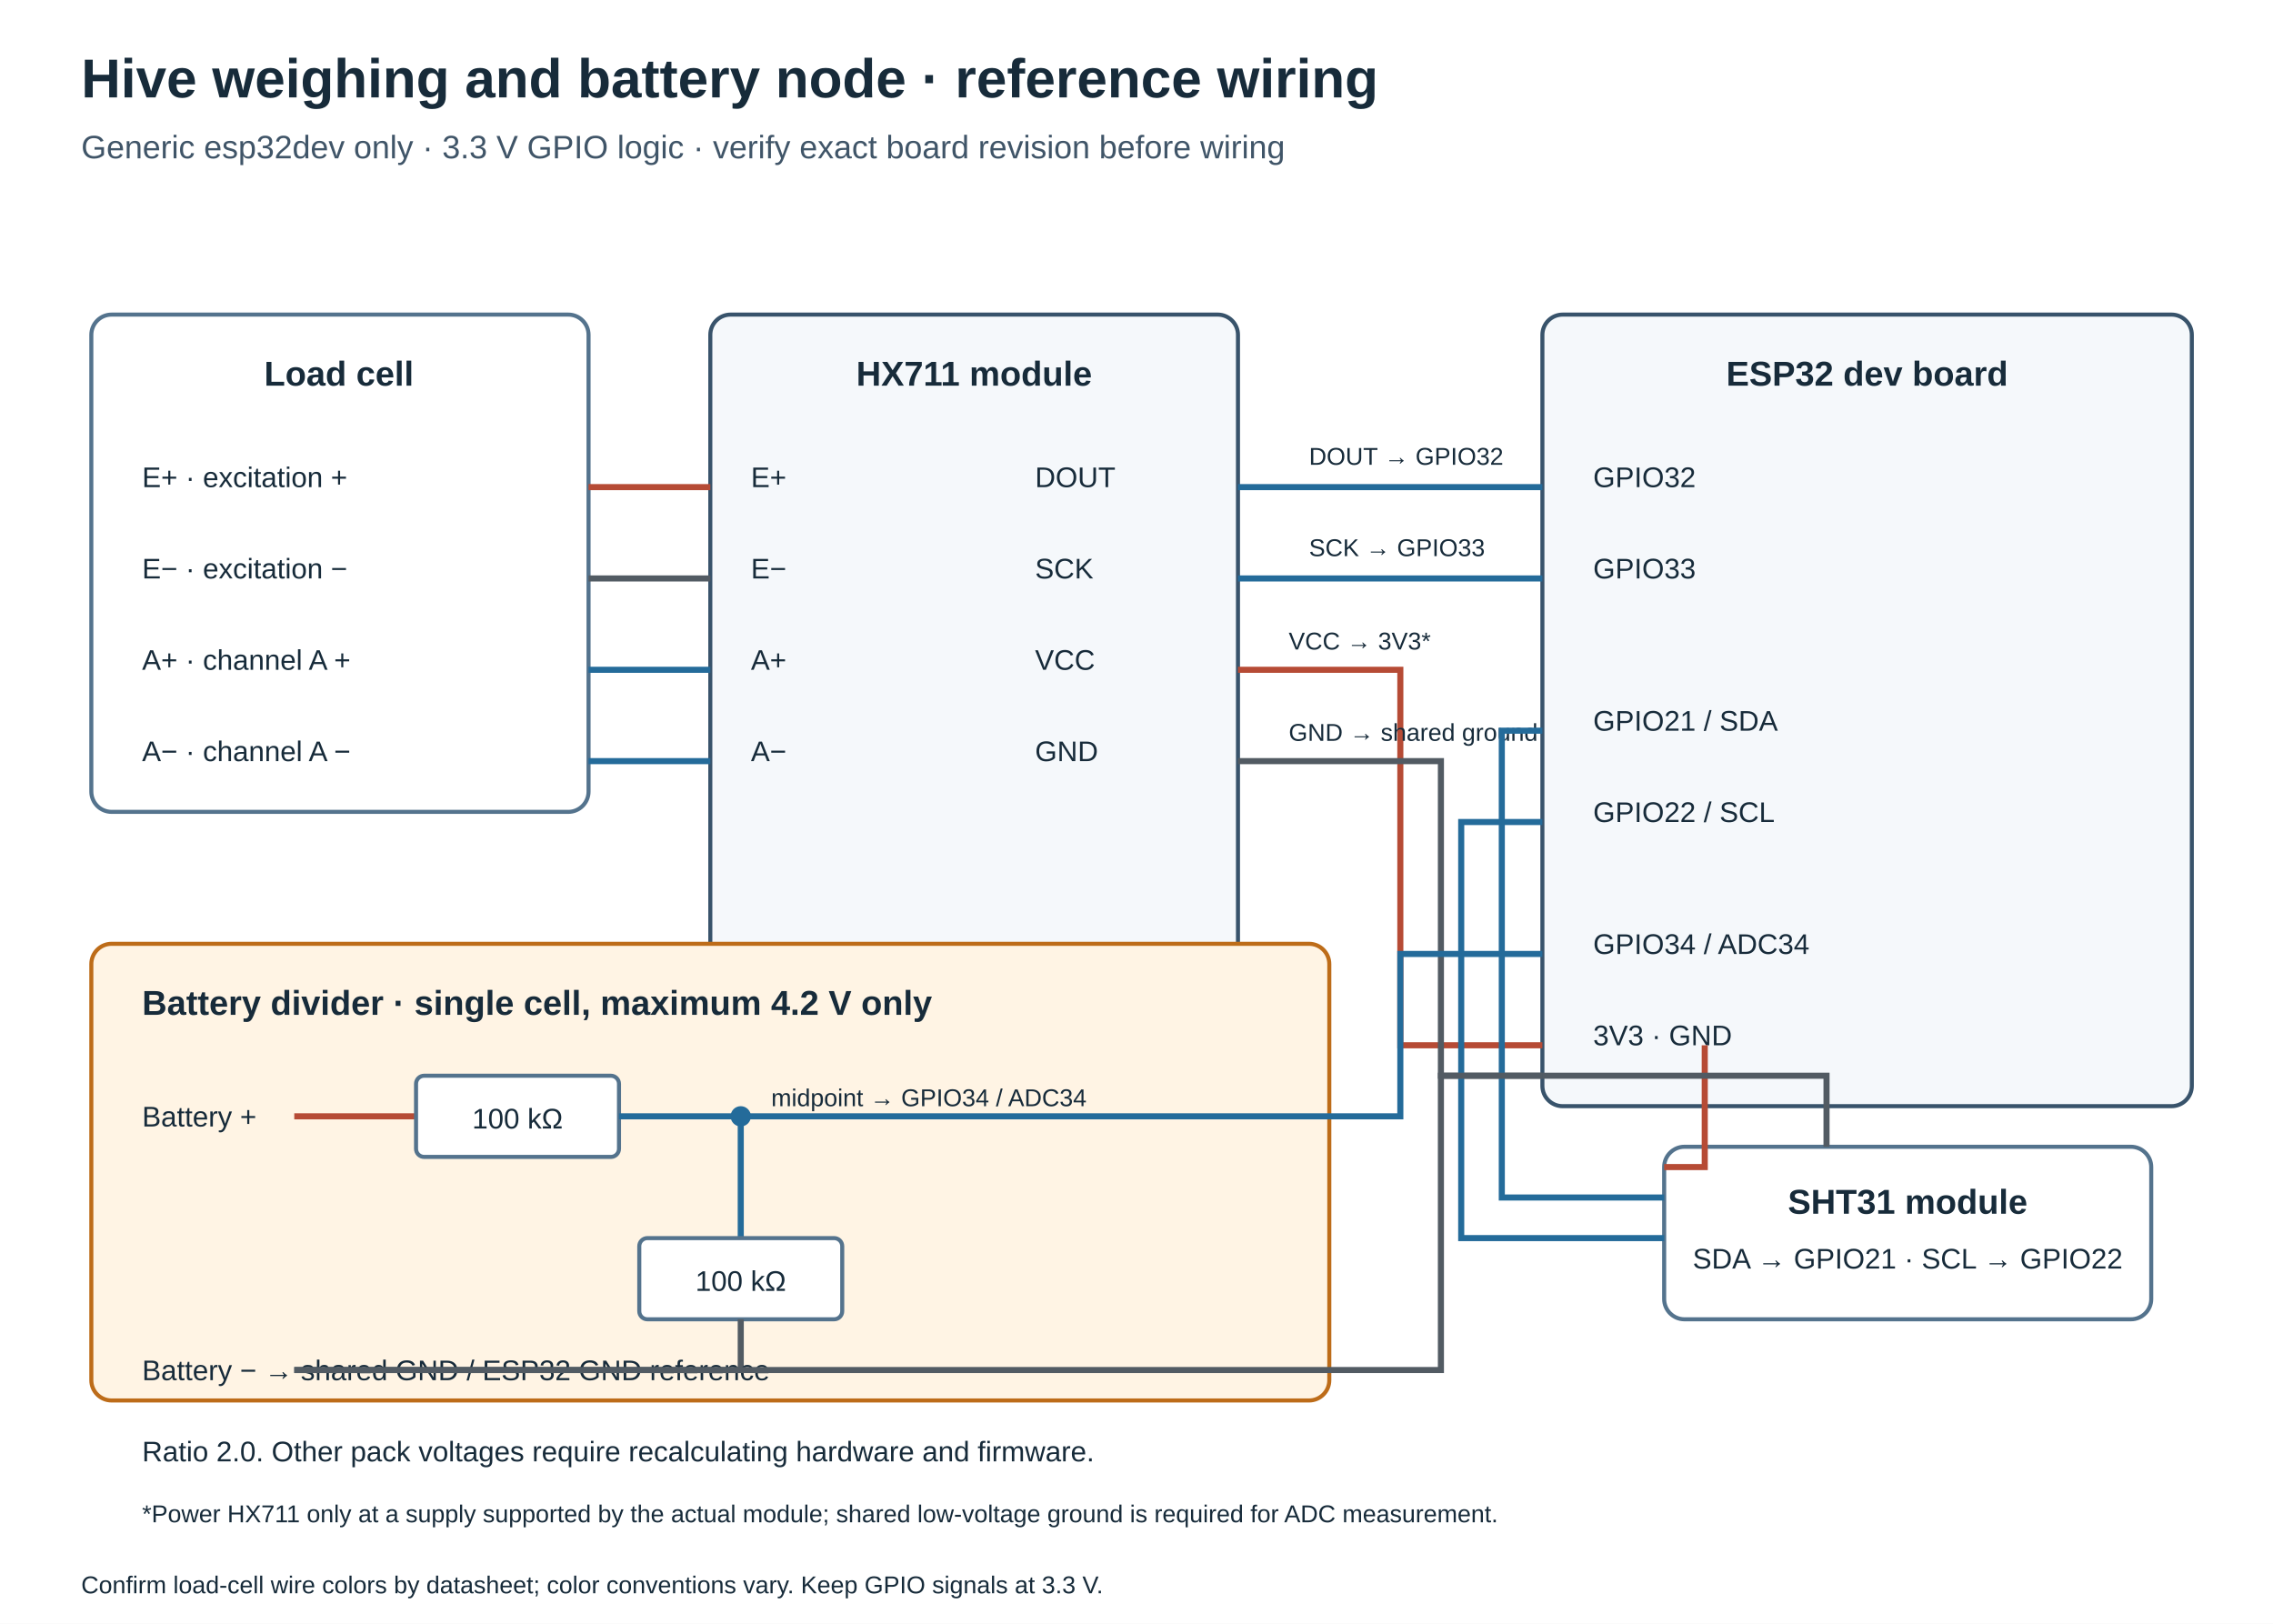
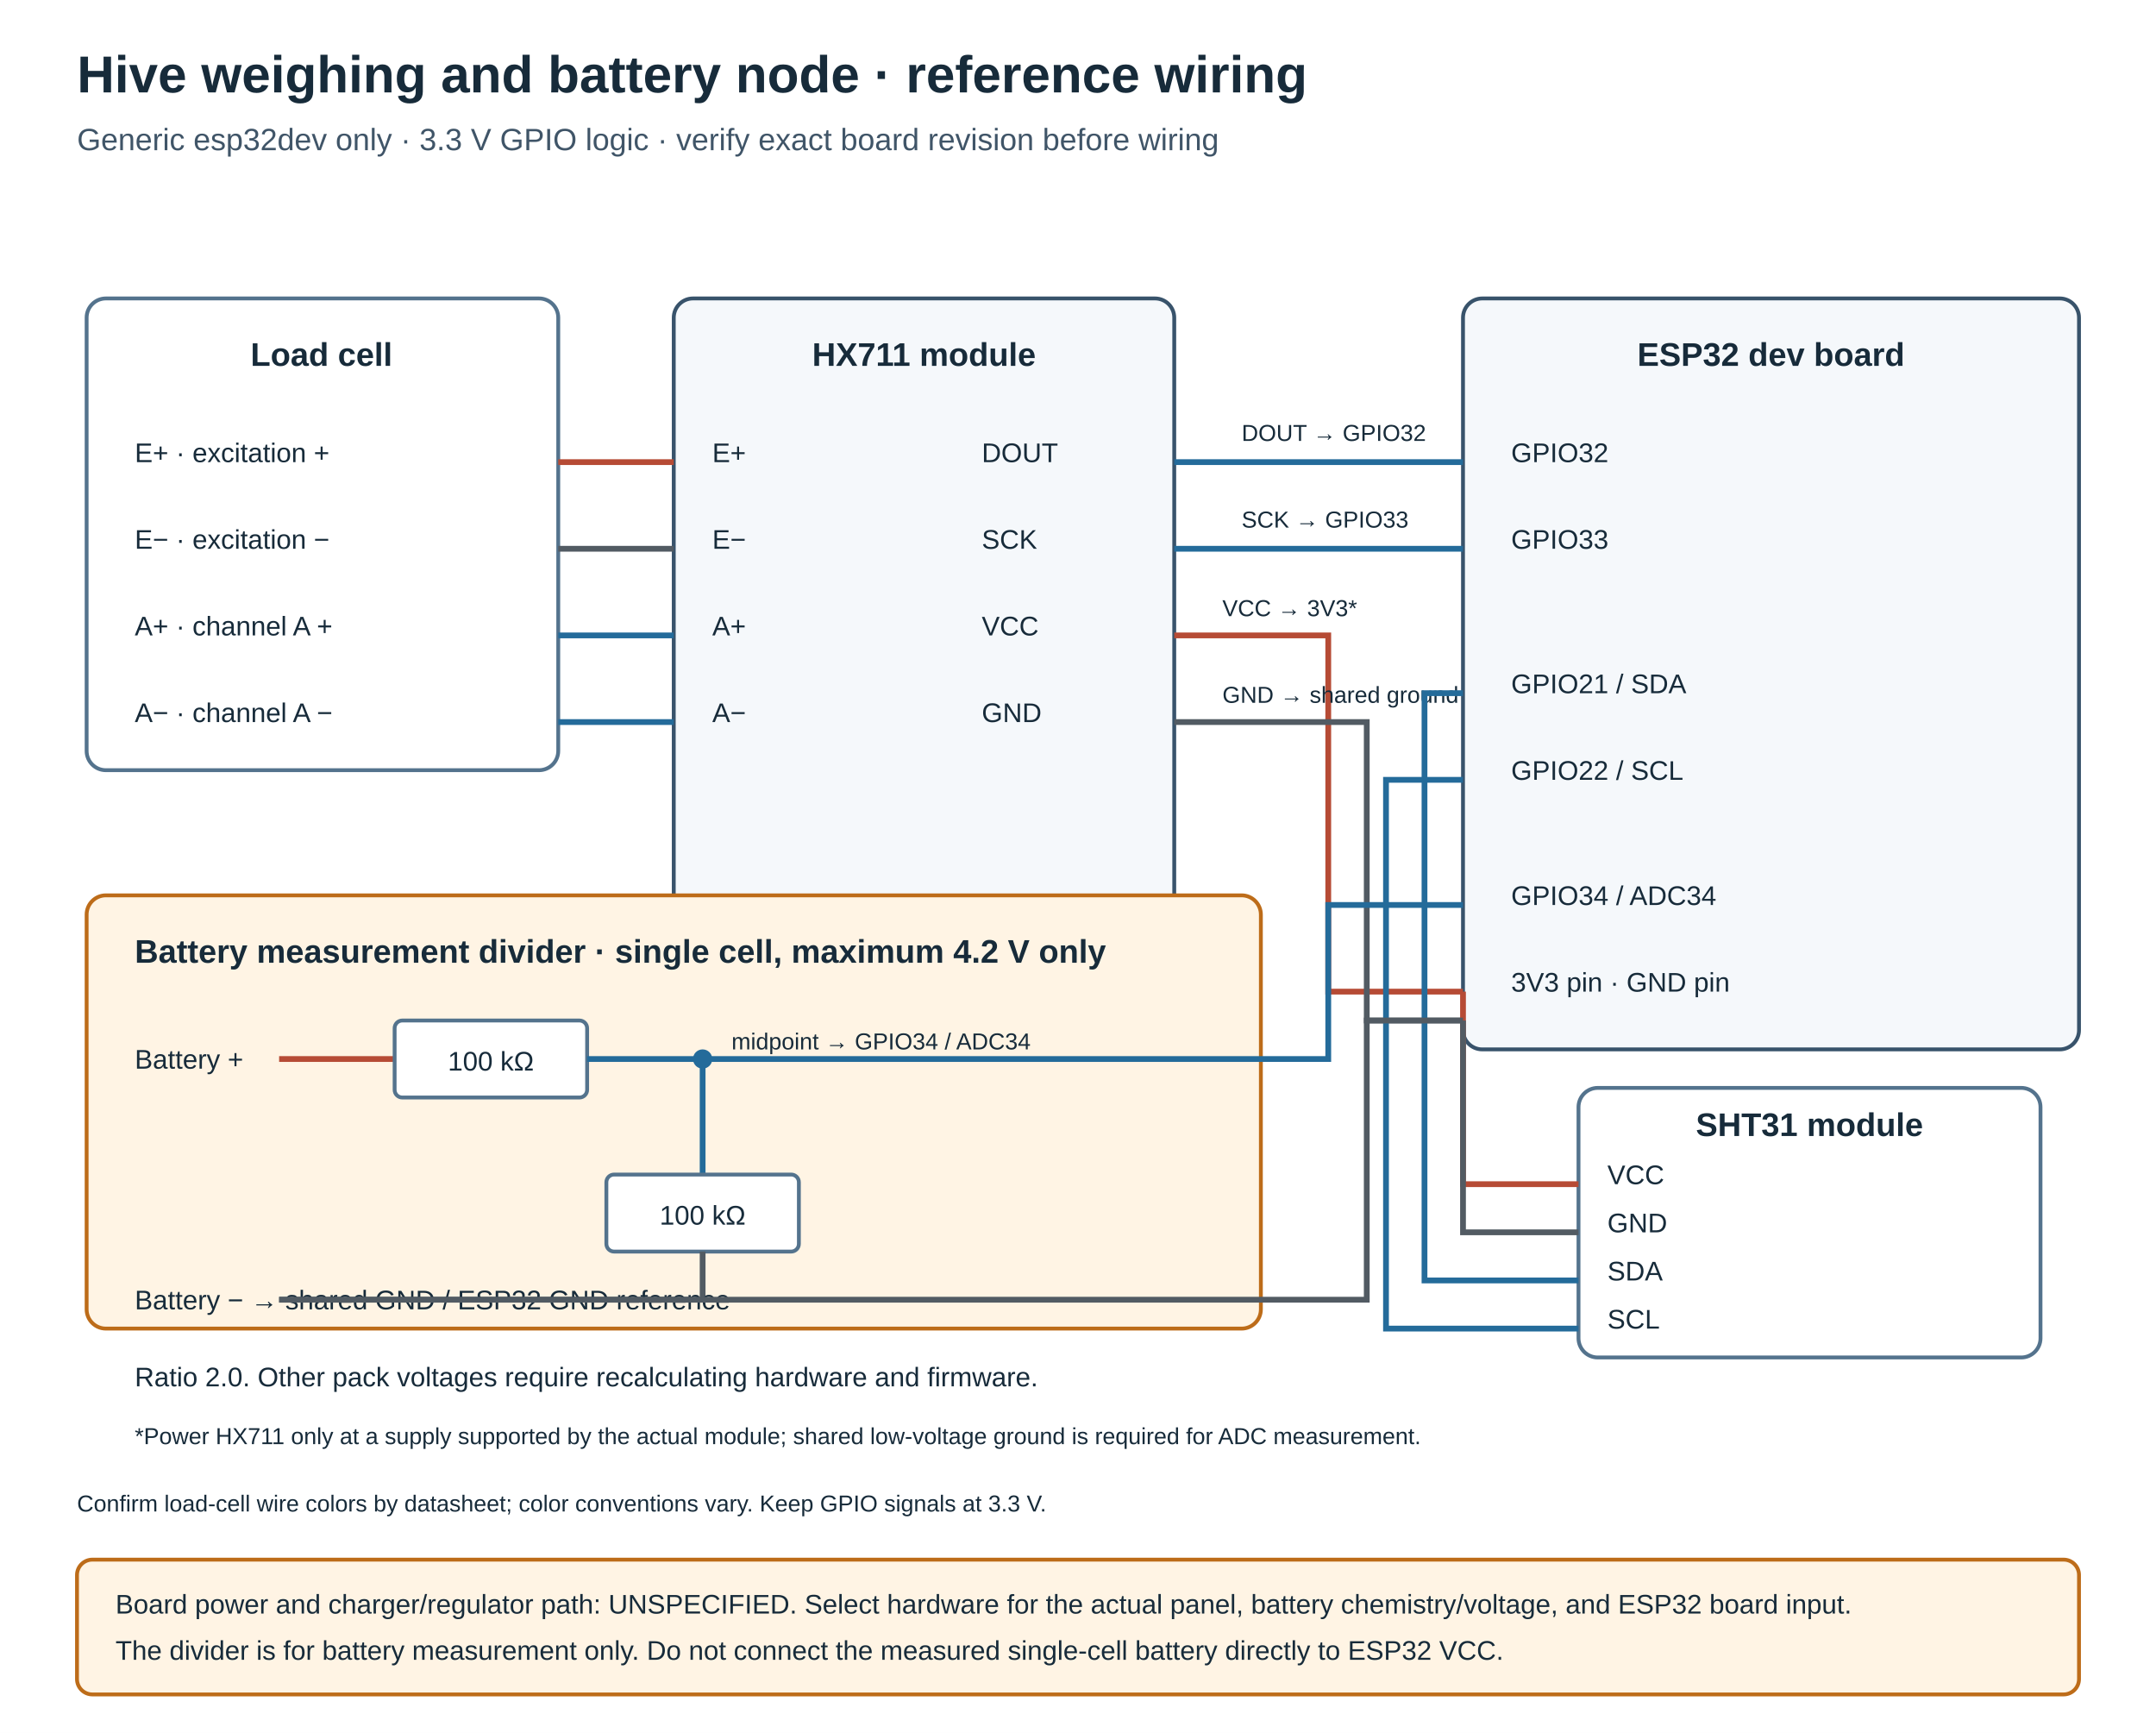
- <svg xmlns="http://www.w3.org/2000/svg" width="1120" height="800" viewBox="0 0 1120 800" role="img" aria-labelledby="title desc">
+ <svg xmlns="http://www.w3.org/2000/svg" width="1120" height="900" viewBox="0 0 1120 900" role="img" aria-labelledby="title desc">
  <defs>
    <style>text{font-family:Arial,Helvetica,sans-serif;fill:#172b3a}.title{font-size:27px;font-weight:700}.sub{font-size:16px;fill:#405568}.label{font-size:17px;font-weight:600}.small{font-size:14px}.tiny{font-size:12px}.box{fill:#f5f8fb;stroke:#38536b;stroke-width:2}.dev{fill:#fff;stroke:#54738d;stroke-width:2}.wire{fill:none;stroke:#246b9a;stroke-width:3}.pwr{fill:none;stroke:#b64b35;stroke-width:3}.gnd{fill:none;stroke:#525b63;stroke-width:3}.warn{fill:#fff4e4;stroke:#bd6c19;stroke-width:2}</style>
  </defs>
-   <rect width="1120" height="800" fill="#fff" />
+   <rect width="1120" height="900" fill="#fff" />
  <text x="40" y="48" class="title">Hive weighing and battery node · reference wiring</text>
  <text x="40" y="78" class="sub">Generic esp32dev only · 3.3 V GPIO logic · verify exact board revision before wiring</text>
  <rect x="45" y="155" width="245" height="245" rx="10" class="dev" />
  <text x="167" y="190" text-anchor="middle" class="label">Load cell</text>
  <text x="70" y="240" class="small">E+ · excitation +</text>
  <text x="70" y="285" class="small">E− · excitation −</text>
  <text x="70" y="330" class="small">A+ · channel A +</text>
  <text x="70" y="375" class="small">A− · channel A −</text>
  <rect x="350" y="155" width="260" height="350" rx="10" class="box" />
  <text x="480" y="190" text-anchor="middle" class="label">HX711 module</text>
  <text x="370" y="240" class="small">E+</text>
  <text x="370" y="285" class="small">E−</text>
  <text x="370" y="330" class="small">A+</text>
  <text x="370" y="375" class="small">A−</text>
  <text x="510" y="240" class="small">DOUT</text>
  <text x="510" y="285" class="small">SCK</text>
  <text x="510" y="330" class="small">VCC</text>
  <text x="510" y="375" class="small">GND</text>
  <path d="M290 240 H350" class="pwr" />
  <path d="M290 285 H350" class="gnd" />
  <path d="M290 330 H350" class="wire" />
  <path d="M290 375 H350" class="wire" />
  <rect x="760" y="155" width="320" height="390" rx="10" class="box" />
  <text x="920" y="190" text-anchor="middle" class="label">ESP32 dev board</text>
  <text x="785" y="240" class="small">GPIO32</text>
  <text x="785" y="285" class="small">GPIO33</text>
  <text x="785" y="360" class="small">GPIO21 / SDA</text>
  <text x="785" y="405" class="small">GPIO22 / SCL</text>
  <text x="785" y="470" class="small">GPIO34 / ADC34</text>
-   <text x="785" y="515" class="small">3V3 · GND</text>
+   <text x="785" y="515" class="small">3V3 pin · GND pin</text>
  <path d="M610 240 H760" class="wire" />
  <path d="M610 285 H760" class="wire" />
  <text x="645" y="229" class="tiny">DOUT → GPIO32</text>
  <text x="645" y="274" class="tiny">SCK → GPIO33</text>
  <path d="M610 330 H690 V515 H760" class="pwr" />
  <text x="635" y="320" class="tiny">VCC → 3V3*</text>
  <path d="M610 375 H710 V530 H760" class="gnd" />
  <text x="635" y="365" class="tiny">GND → shared ground</text>
-   <rect x="820" y="565" width="240" height="85" rx="10" class="dev" />
-   <text x="940" y="598" text-anchor="middle" class="label">SHT31 module</text>
-   <text x="940" y="625" text-anchor="middle" class="small">SDA → GPIO21 · SCL → GPIO22</text>
-   <path d="M840 515 V575 H820" class="pwr" />
-   <path d="M760 530 H900 V565" class="gnd" />
-   <path d="M760 360 H740 V590 H820" class="wire" />
-   <path d="M760 405 H720 V610 H820" class="wire" />
+   <rect x="820" y="565" width="240" height="140" rx="10" class="dev" />
+   <text x="940" y="590" text-anchor="middle" class="label">SHT31 module</text>
+   <text x="835" y="615" class="small">VCC</text>
+   <text x="835" y="640" class="small">GND</text>
+   <text x="835" y="665" class="small">SDA</text>
+   <text x="835" y="690" class="small">SCL</text>
+   <path d="M760 515 V615 H820" class="pwr" />
+   <path d="M760 530 V640 H820" class="gnd" />
+   <path d="M760 360 H740 V665 H820" class="wire" />
+   <path d="M760 405 H720 V690 H820" class="wire" />
  <rect x="45" y="465" width="610" height="225" rx="10" class="warn" />
-   <text x="70" y="500" class="label">Battery divider · single cell, maximum 4.2 V only</text>
+   <text x="70" y="500" class="label">Battery measurement divider · single cell, maximum 4.2 V only</text>
  <text x="70" y="555" class="small">Battery +</text>
  <path d="M145 550 H205" class="pwr" />
  <rect x="205" y="530" width="100" height="40" rx="4" class="dev" />
  <text x="255" y="556" text-anchor="middle" class="small">100 kΩ</text>
  <path d="M305 550 H365" class="wire" />
  <circle cx="365" cy="550" r="5" fill="#246b9a" />
  <path d="M365 550 H690 V470 H760" class="wire" />
  <text x="380" y="545" class="tiny">midpoint → GPIO34 / ADC34</text>
  <path d="M365 550 V610" class="wire" />
  <rect x="315" y="610" width="100" height="40" rx="4" class="dev" />
  <text x="365" y="636" text-anchor="middle" class="small">100 kΩ</text>
  <path d="M365 650 V675 H145" class="gnd" />
  <text x="70" y="680" class="small">Battery − → shared GND / ESP32 GND reference</text>
  <path d="M145 675 H710 V530 H760" class="gnd" />
  <text x="70" y="720" class="small">Ratio 2.0. Other pack voltages require recalculating hardware and firmware.</text>
  <text x="70" y="750" class="tiny">*Power HX711 only at a supply supported by the actual module; shared low-voltage ground is required for ADC measurement.</text>
  <text x="40" y="785" class="tiny">Confirm load-cell wire colors by datasheet; color conventions vary. Keep GPIO signals at 3.3 V.</text>
+   <rect x="40" y="810" width="1040" height="70" rx="8" class="warn" />
+   <text x="60" y="838" class="small">Board power and charger/regulator path: UNSPECIFIED. Select hardware for the actual panel, battery chemistry/voltage, and ESP32 board input.</text>
+   <text x="60" y="862" class="small">The divider is for battery measurement only. Do not connect the measured single-cell battery directly to ESP32 VCC.</text>
</svg>
